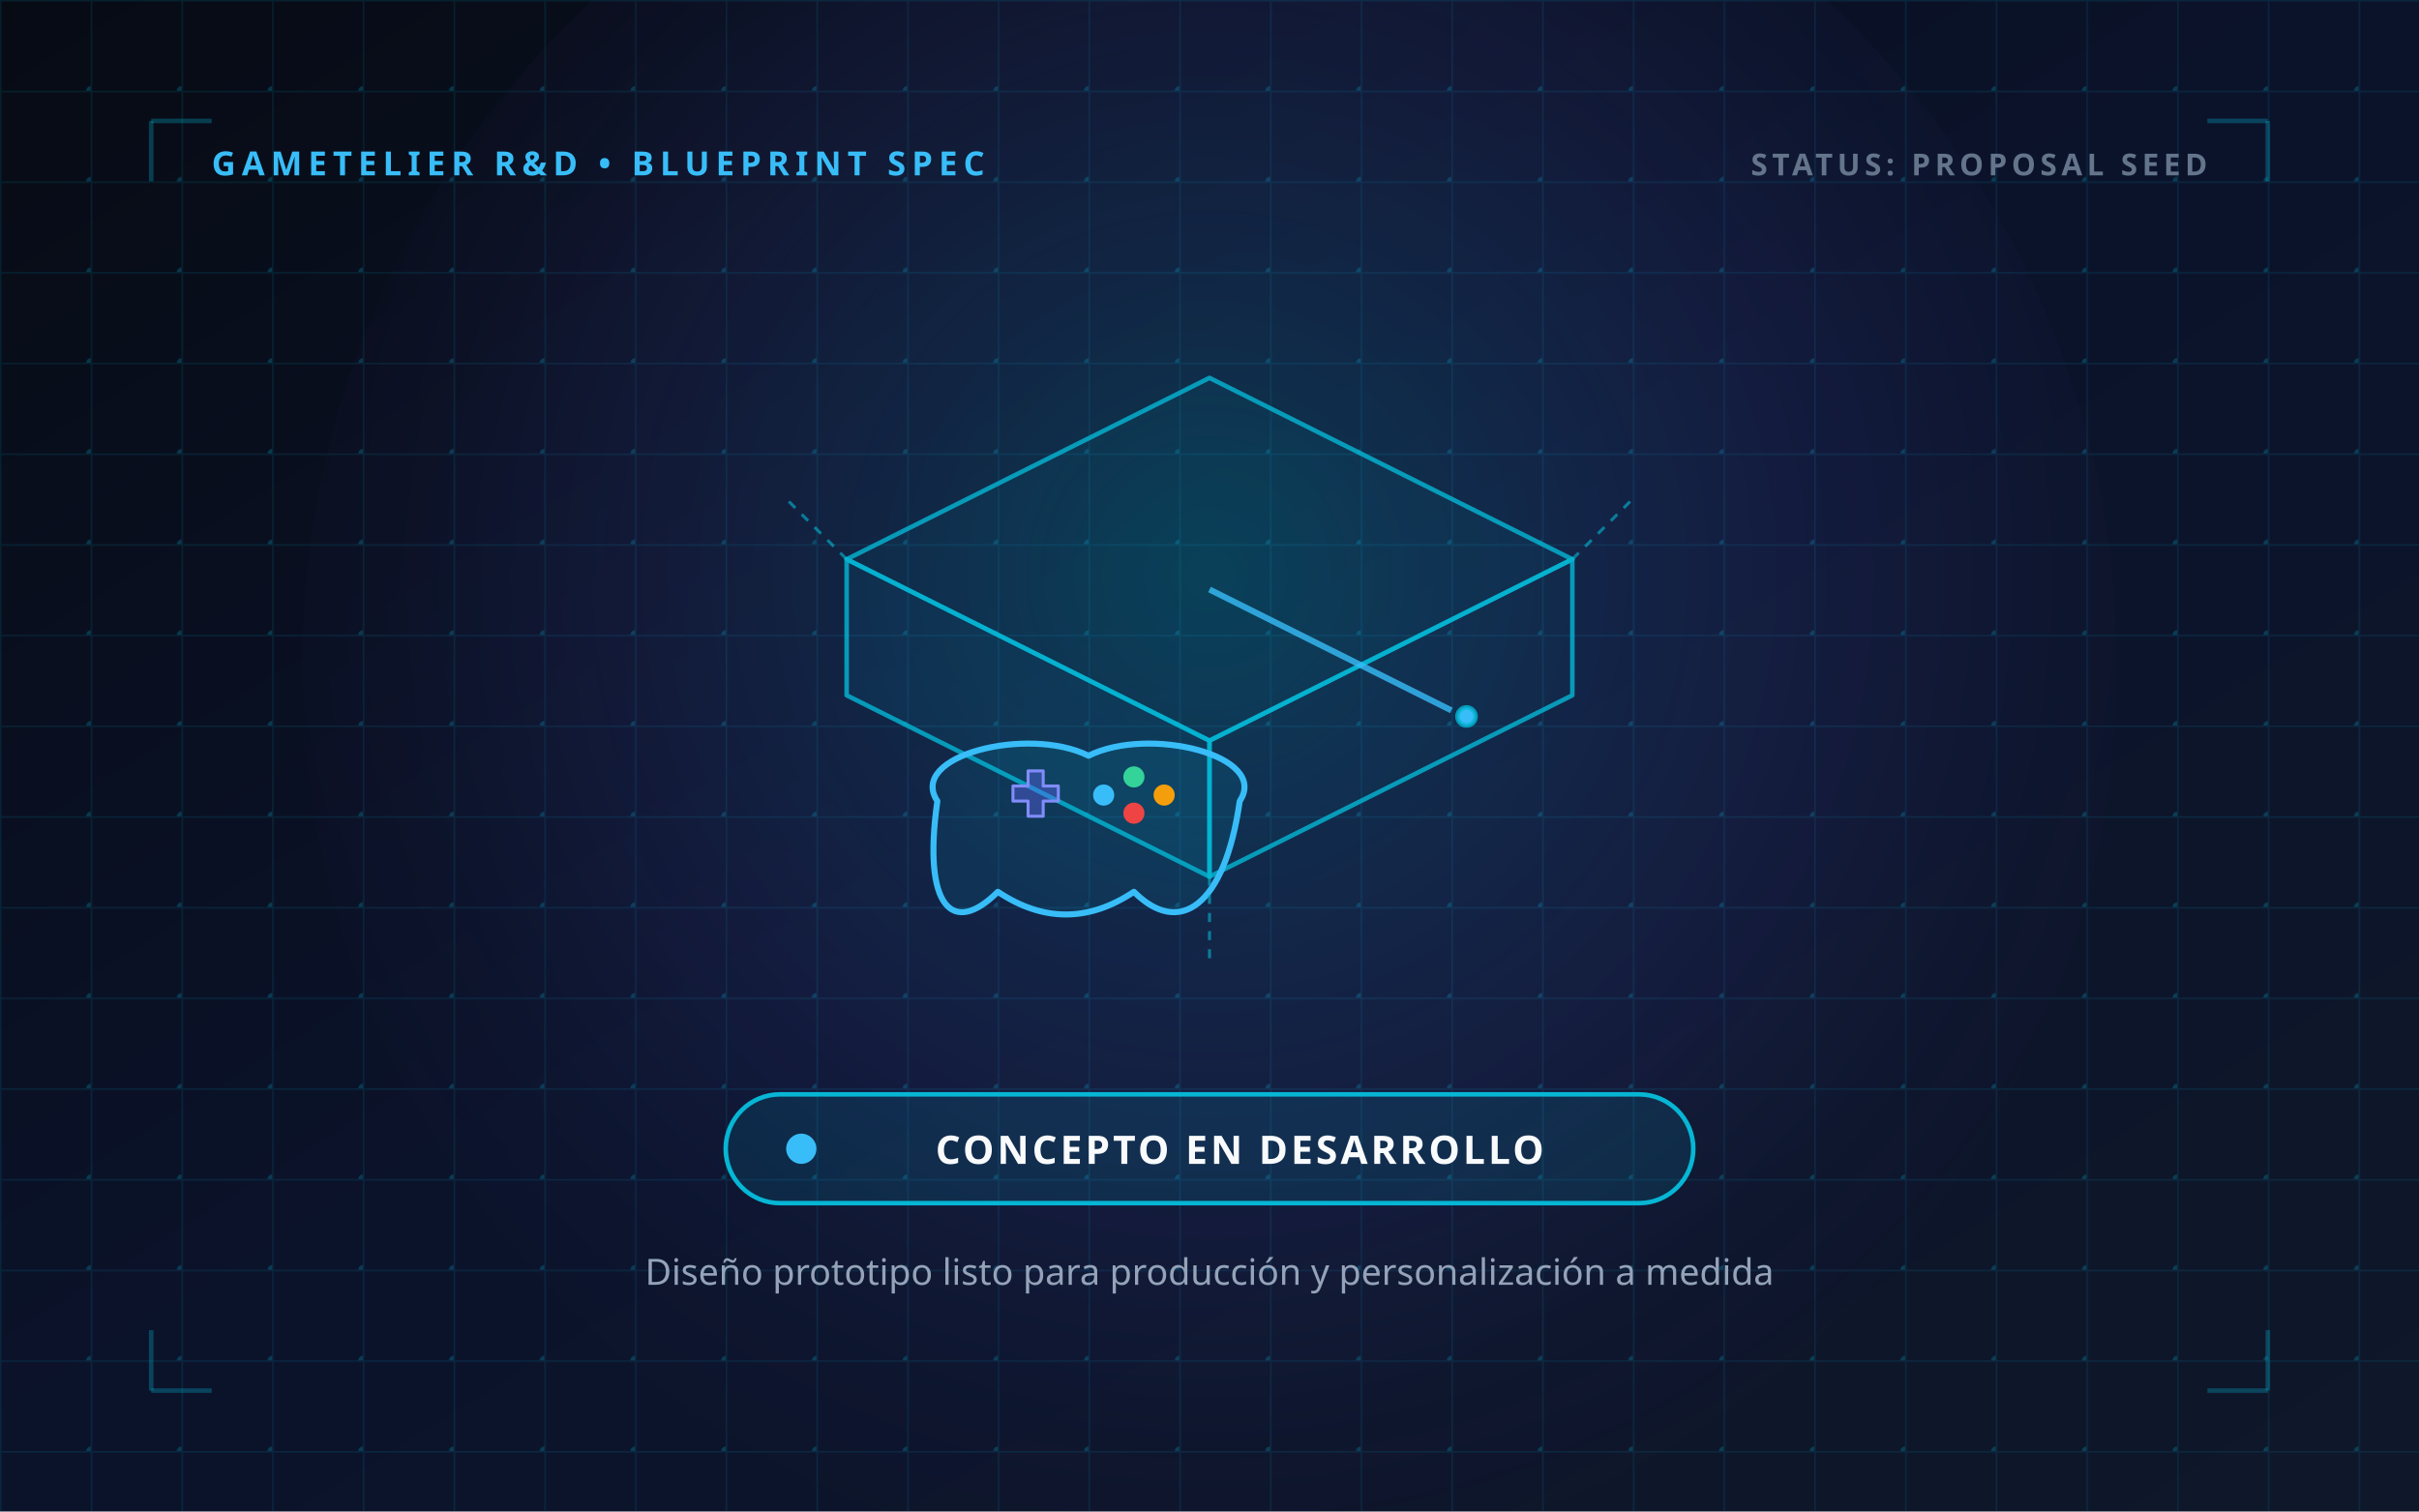
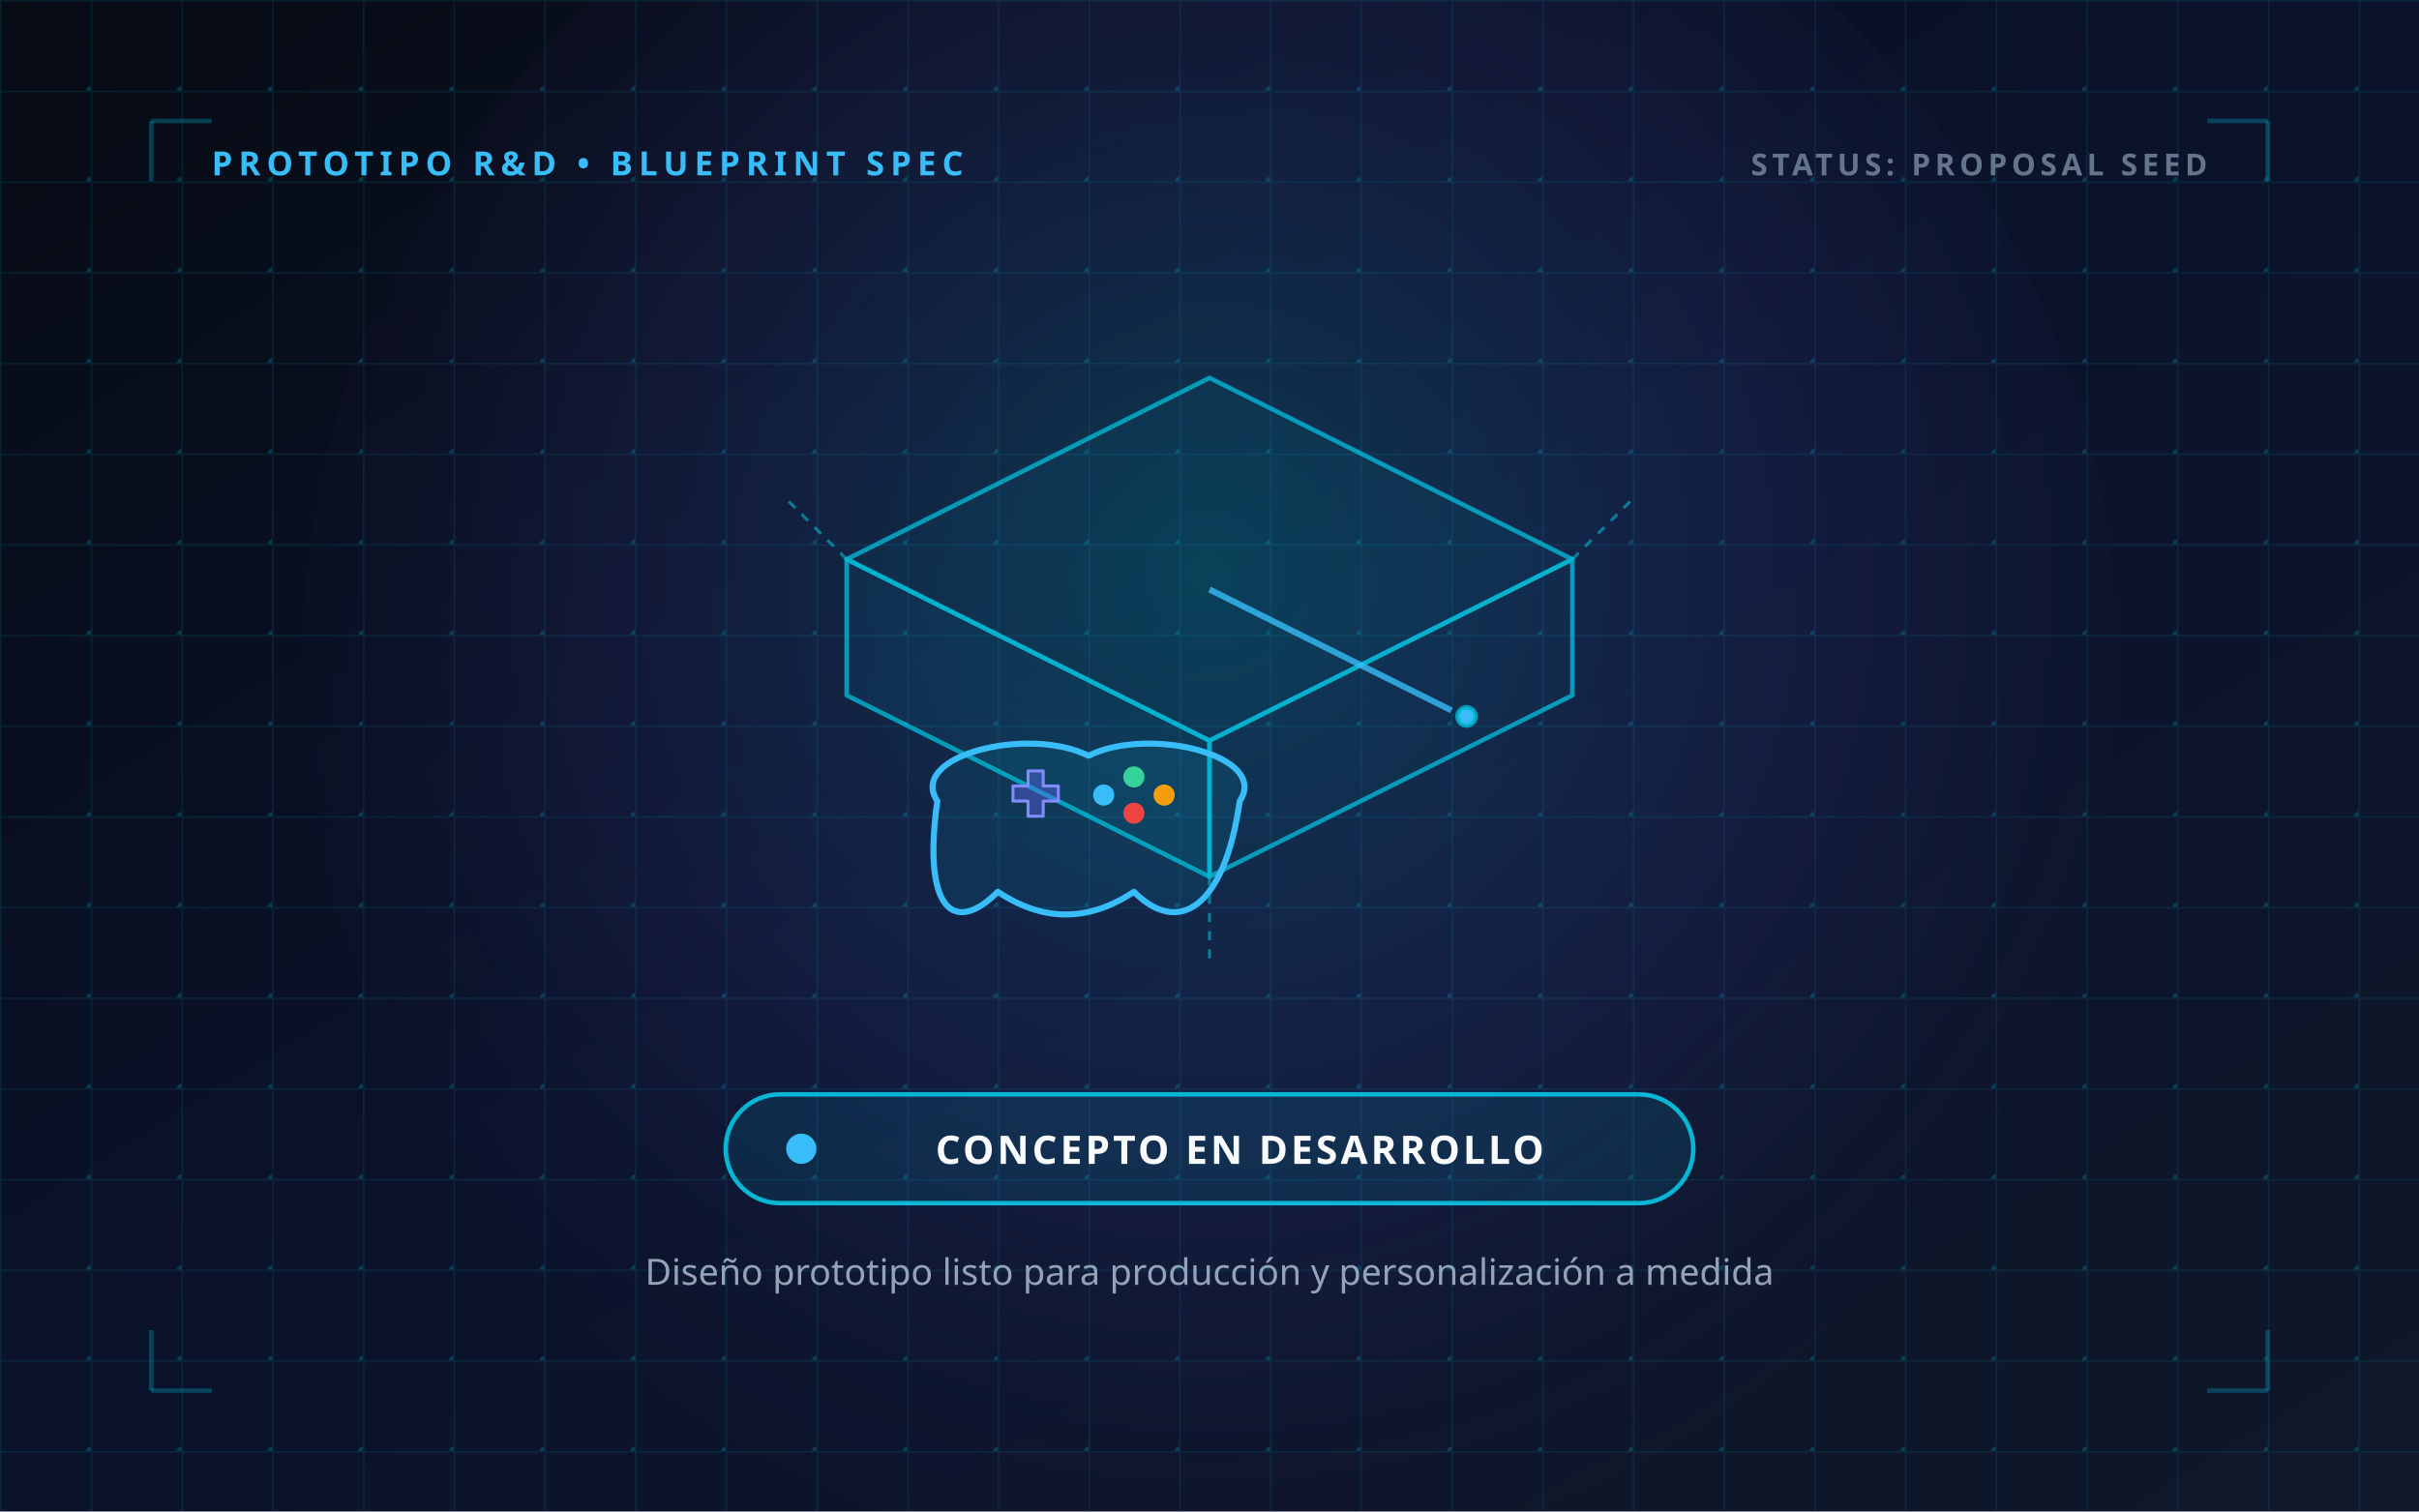
<svg xmlns="http://www.w3.org/2000/svg" viewBox="0 0 800 500" width="100%" height="100%">
  <defs>
    <linearGradient id="blueprintBg" x1="0%" y1="0%" x2="100%" y2="100%">
      <stop offset="0%" stop-color="#070B14" />
      <stop offset="50%" stop-color="#0B132B" />
      <stop offset="100%" stop-color="#0F172A" />
    </linearGradient>
    <radialGradient id="centerGlow" cx="50%" cy="45%" r="60%">
      <stop offset="0%" stop-color="#06B6D4" stop-opacity="0.25" />
      <stop offset="60%" stop-color="#6366F1" stop-opacity="0.08" />
      <stop offset="100%" stop-color="#070B14" stop-opacity="0" />
    </radialGradient>
    <pattern id="blueprintGrid" width="30" height="30" patternUnits="userSpaceOnUse">
      <path d="M 30 0 L 0 0 0 30" fill="none" stroke="#06B6D4" stroke-opacity="0.12" stroke-width="1" />
      <circle cx="30" cy="30" r="1.5" fill="#06B6D4" fill-opacity="0.25" />
    </pattern>
  </defs>
  <rect width="800" height="500" fill="url(#blueprintBg)" />
  <rect width="800" height="500" fill="url(#blueprintGrid)" />
  <circle cx="400" cy="220" r="300" fill="url(#centerGlow)" />
  <g stroke="#06B6D4" stroke-opacity="0.3" stroke-width="1.5">
    <line x1="50" y1="40" x2="70" y2="40" />
    <line x1="50" y1="40" x2="50" y2="60" />
    <line x1="750" y1="40" x2="730" y2="40" />
    <line x1="750" y1="40" x2="750" y2="60" />
    <line x1="50" y1="460" x2="70" y2="460" />
    <line x1="50" y1="460" x2="50" y2="440" />
    <line x1="750" y1="460" x2="730" y2="460" />
    <line x1="750" y1="460" x2="750" y2="440" />
  </g>
-   <text x="70" y="58" fill="#38BDF8" font-family="'Plus Jakarta Sans', system-ui, sans-serif" font-size="11" font-weight="700" letter-spacing="2">GAMETELIER R&amp;D • BLUEPRINT SPEC</text>
+   <text x="70" y="58" fill="#38BDF8" font-family="'Plus Jakarta Sans', system-ui, sans-serif" font-size="11" font-weight="700" letter-spacing="2">PROTOTIPO R&amp;D • BLUEPRINT SPEC</text>
  <text x="730" y="58" fill="#64748B" font-family="'Plus Jakarta Sans', system-ui, sans-serif" font-size="10" font-weight="600" text-anchor="end" letter-spacing="1.5">STATUS: PROPOSAL SEED</text>
  <g transform="translate(400, 215)" stroke="#06B6D4" fill="none" stroke-linejoin="round">
    <g stroke-width="1.5" stroke-opacity="0.8">
      <polygon points="0,-90 120,-30 0,30 -120,-30" fill="rgba(6, 182, 212, 0.05)" />
      <polygon points="-120,-30 0,30 0,75 -120,15" fill="rgba(6, 182, 212, 0.08)" />
      <polygon points="0,30 120,-30 120,15 0,75" fill="rgba(6, 182, 212, 0.03)" />
      <line x1="0" y1="-20" x2="80" y2="20" stroke="#38BDF8" stroke-width="2" />
      <circle cx="85" cy="22" r="3" fill="#38BDF8" />
    </g>
    <g transform="translate(-40, 60)" stroke="#38BDF8" stroke-width="2">
      <path d="M -50 -10 C -60 -25 -20 -35 0 -25 C 20 -35 60 -25 50 -10 C 45 25 30 35 15 20 C 0 30 -15 30 -30 20 C -45 35 -55 25 -50 -10 Z" fill="rgba(6, 182, 212, 0.1)" />
      <path d="M -25 -15 L -20 -15 L -20 -20 L -15 -20 L -15 -15 L -10 -15 L -10 -10 L -15 -10 L -15 -5 L -20 -5 L -20 -10 L -25 -10 Z" fill="rgba(99, 102, 241, 0.4)" stroke="#818CF8" stroke-width="1" />
      <circle cx="15" cy="-18" r="3.5" fill="#34D399" stroke="none" />
      <circle cx="25" cy="-12" r="3.5" fill="#F59E0B" stroke="none" />
      <circle cx="15" cy="-6" r="3.5" fill="#EF4444" stroke="none" />
      <circle cx="5" cy="-12" r="3.5" fill="#38BDF8" stroke="none" />
    </g>
    <line x1="-120" y1="-30" x2="-140" y2="-50" stroke="#06B6D4" stroke-dasharray="3,3" opacity="0.6" />
    <line x1="120" y1="-30" x2="140" y2="-50" stroke="#06B6D4" stroke-dasharray="3,3" opacity="0.6" />
    <line x1="0" y1="75" x2="0" y2="105" stroke="#06B6D4" stroke-dasharray="3,3" opacity="0.6" />
  </g>
  <g transform="translate(400, 380)">
    <rect x="-160" y="-18" width="320" height="36" rx="18" fill="rgba(6, 182, 212, 0.12)" stroke="#06B6D4" stroke-width="1.5" />
    <circle cx="-135" cy="0" r="5" fill="#38BDF8" />
    <text x="10" y="5" fill="#F8FAFC" font-family="'Plus Jakarta Sans', system-ui, sans-serif" font-size="13" font-weight="800" text-anchor="middle" letter-spacing="1">CONCEPTO EN DESARROLLO</text>
  </g>
  <text x="400" y="425" fill="#94A3B8" font-family="'Plus Jakarta Sans', system-ui, sans-serif" font-size="12" font-weight="500" text-anchor="middle">
    Diseño prototipo listo para producción y personalización a medida
  </text>
</svg>
